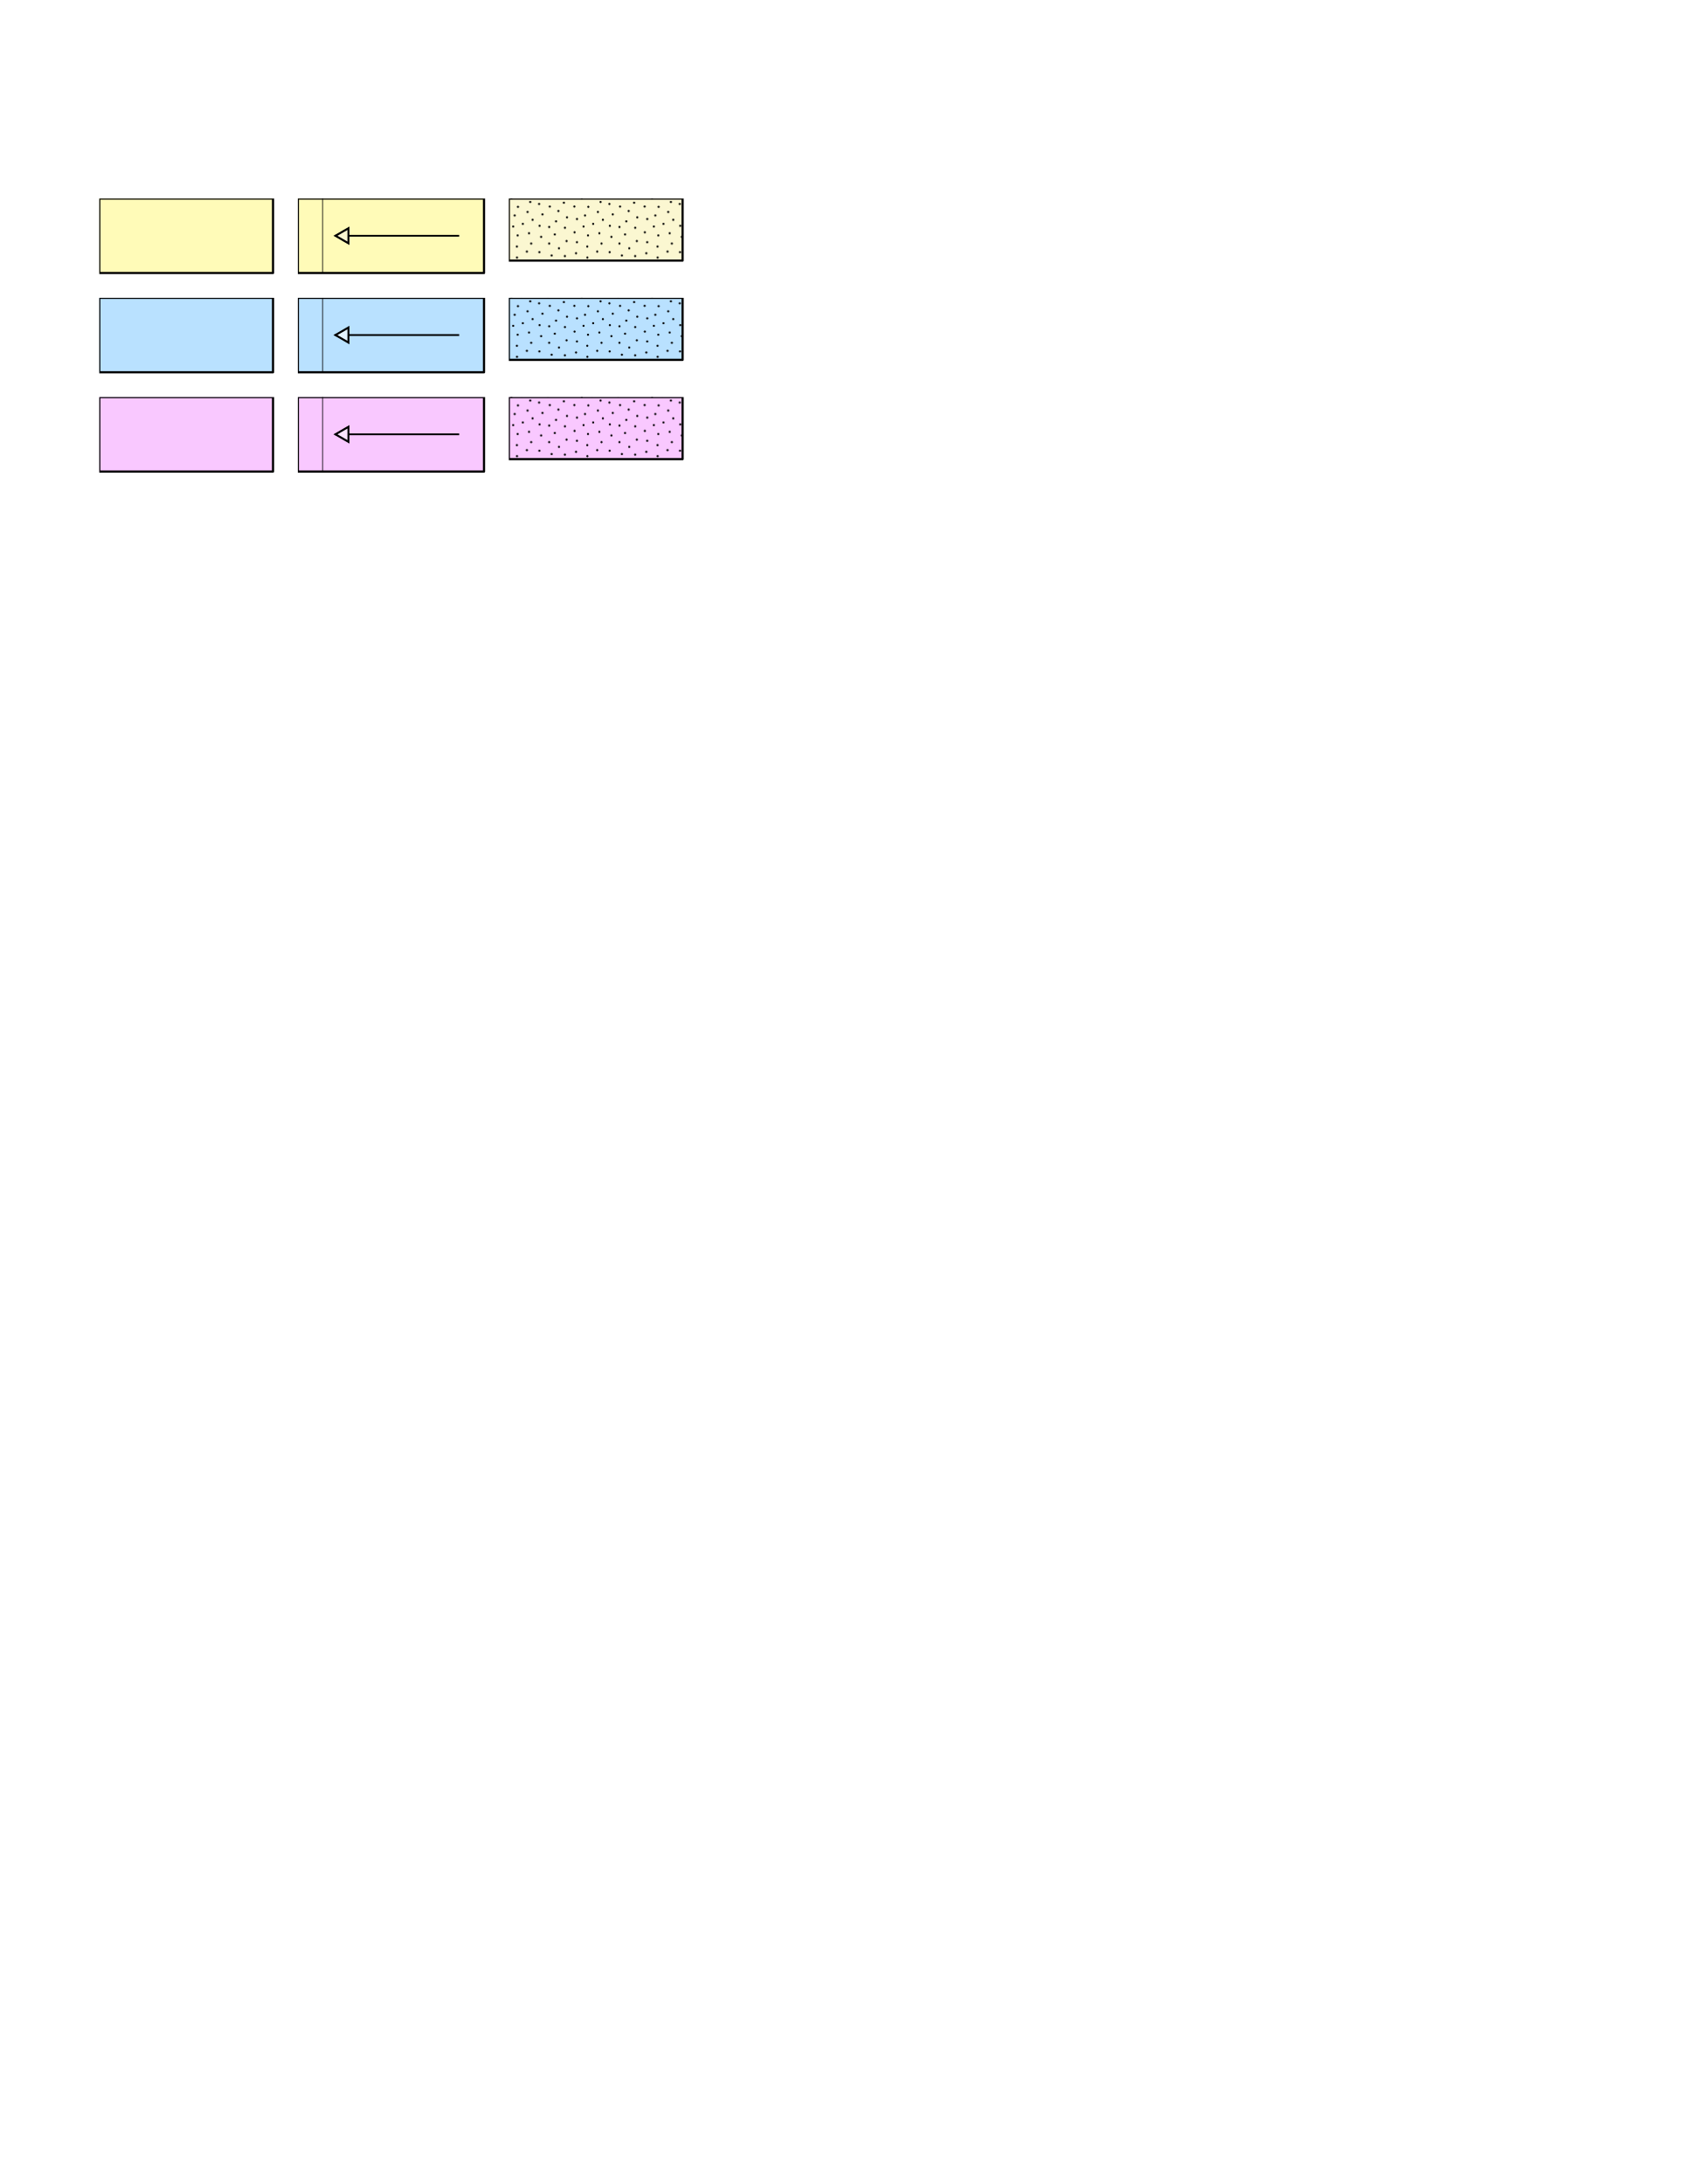
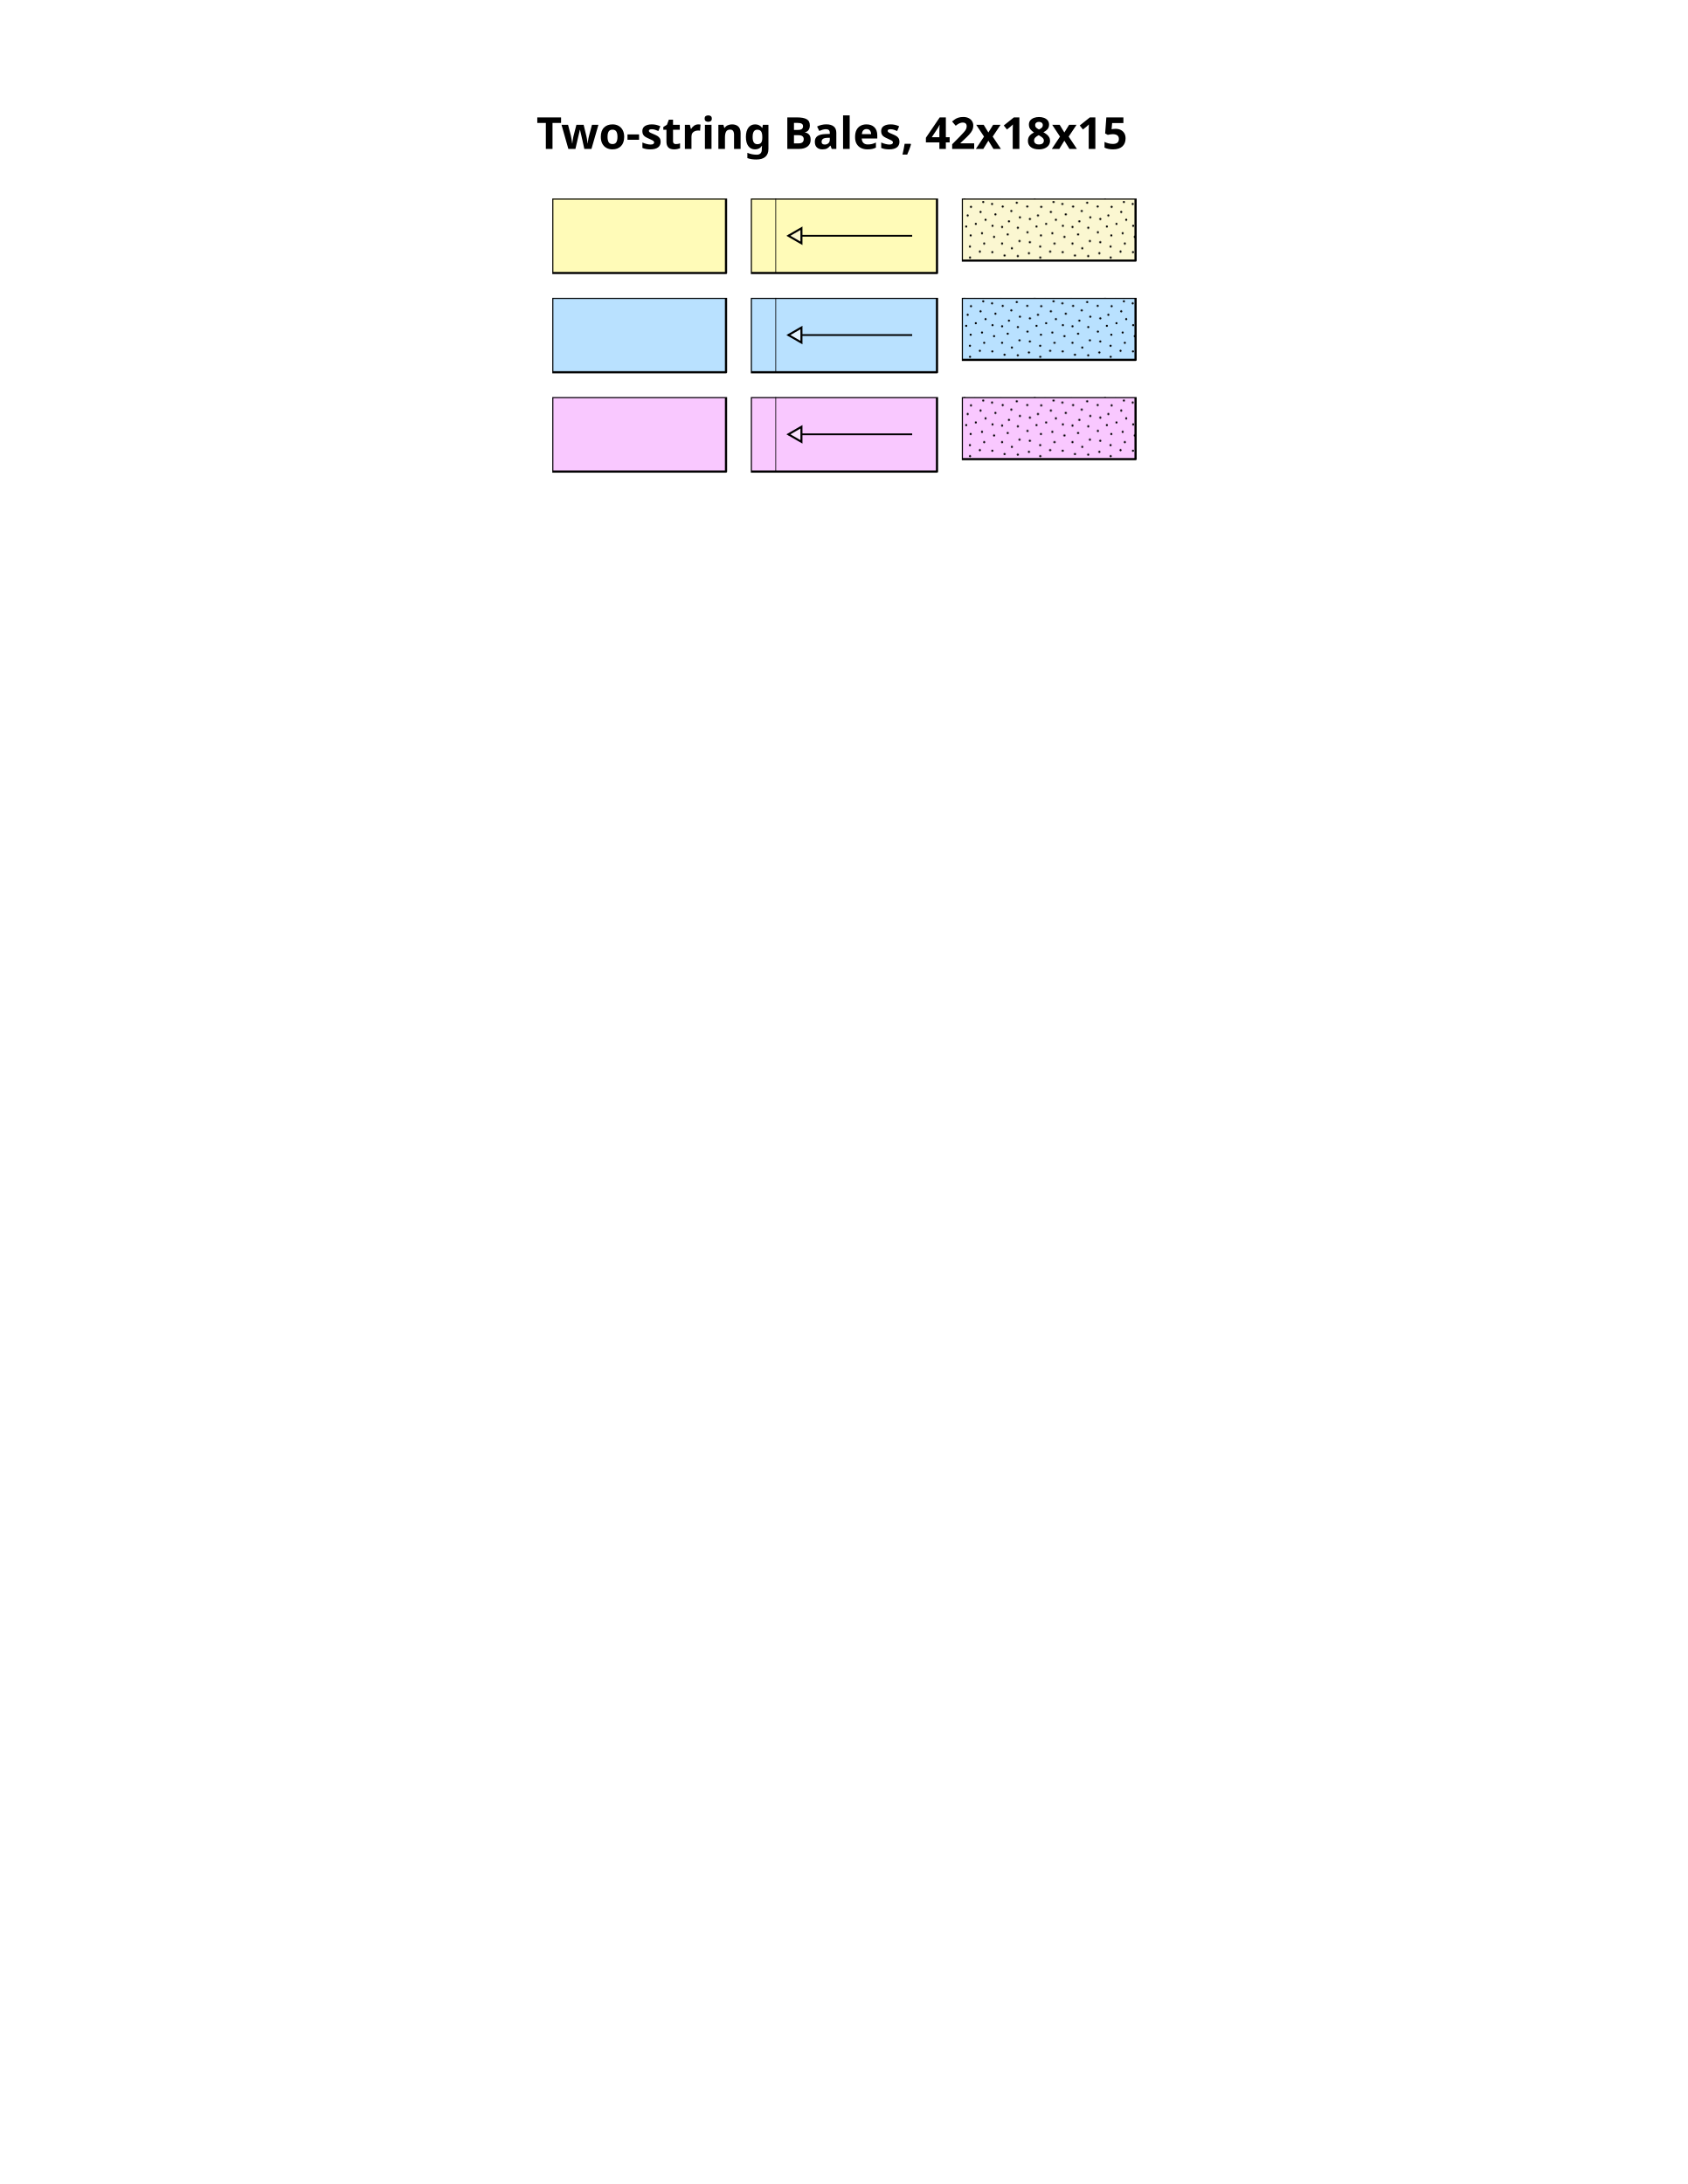
<svg xmlns="http://www.w3.org/2000/svg" xmlns:xlink="http://www.w3.org/1999/xlink" width="8.5in" height="11in" viewBox="0 0 816 1056" version="1.1" id="svg8">
  <defs id="defs2">
    <symbol id="bale-1-42x18x15">
      <rect height="36" width="84" style="opacity:1;fill:#fffbb8;fill-opacity:1;stroke:#000000;stroke-width:1.067;stroke-linecap:round;stroke-linejoin:round;stroke-miterlimit:4;stroke-dasharray:none;stroke-dashoffset:0;stroke-opacity:0.982" x="0" y="0" id="rect5" />
    </symbol>
    <symbol id="bale-1-edge-42x18x15">
      <rect height="30" width="84" style="opacity:1;fill:#fbf7d1;fill-opacity:1;stroke:#000000;stroke-width:1.067;stroke-linecap:round;stroke-linejoin:round;stroke-miterlimit:4;stroke-dasharray:none;stroke-dashoffset:0;stroke-opacity:1" x="0" y="0" id="rect10" />
      <rect height="30" width="84" style="opacity:1;fill:url(#pattern10961);fill-opacity:1;stroke:none;stroke-width:0.282;stroke-linecap:round;stroke-linejoin:round;stroke-miterlimit:4;stroke-dasharray:none;stroke-dashoffset:0;stroke-opacity:1" x="0" y="0" id="rect12" />
    </symbol>
    <symbol id="bale-1-leaner-42x18x15">
      <rect style="fill:#fffbb8;fill-opacity:1;stroke:#000000;stroke-width:1.067;stroke-linecap:butt;stroke-linejoin:round;stroke-miterlimit:4;stroke-dasharray:none;stroke-opacity:1" width="90" height="36" x="0" y="0" id="rect17" />
      <path d="M 78,18 H 18" style="fill:none;fill-opacity:1;stroke:#000000;stroke-width:0.853;stroke-linecap:butt;stroke-linejoin:miter;stroke-miterlimit:4;stroke-dasharray:none;stroke-opacity:1;marker-start:none;marker-end:url(#EmptyTriangleOutL-1)" id="path19" />
      <path style="fill:none;fill-opacity:0.75;fill-rule:evenodd;stroke:#000000;stroke-width:0.64;stroke-linecap:butt;stroke-linejoin:miter;stroke-miterlimit:4;stroke-dasharray:none;stroke-opacity:0.553" d="M 12,0 V 36" id="path21" />
    </symbol>
    <symbol id="bale-2-42x18x15">
      <rect y="0" x="0" style="opacity:1;fill:#b9e1ff;fill-opacity:1;stroke:#000000;stroke-width:1.067;stroke-linecap:round;stroke-linejoin:round;stroke-miterlimit:4;stroke-dasharray:none;stroke-dashoffset:0;stroke-opacity:0.982" width="84" height="36" id="rect26" />
    </symbol>
    <symbol id="bale-2-edge-42x18x15">
      <rect y="0" x="0" style="opacity:1;fill:#b9e1ff;fill-opacity:1;stroke:#000000;stroke-width:1.067;stroke-linecap:round;stroke-linejoin:round;stroke-miterlimit:4;stroke-dasharray:none;stroke-dashoffset:0;stroke-opacity:1" width="84" height="30" id="rect31" />
      <rect y="0" x="0" style="opacity:1;fill:url(#pattern10961);fill-opacity:1;stroke:none;stroke-width:0.282;stroke-linecap:round;stroke-linejoin:round;stroke-miterlimit:4;stroke-dasharray:none;stroke-dashoffset:0;stroke-opacity:1" width="84" height="30" id="rect33" />
    </symbol>
    <symbol id="bale-2-leaner-42x18x15">
      <rect y="0" x="0" height="36" width="90" style="fill:#b9e1ff;fill-opacity:1;stroke:#000000;stroke-width:1.067;stroke-linecap:butt;stroke-linejoin:round;stroke-miterlimit:4;stroke-dasharray:none;stroke-opacity:1" id="rect38" />
      <path style="fill:none;fill-opacity:1;stroke:#000000;stroke-width:0.853;stroke-linecap:butt;stroke-linejoin:miter;stroke-miterlimit:4;stroke-dasharray:none;stroke-opacity:1;marker-start:none;marker-end:url(#EmptyTriangleOutL-2)" d="M 78,18 H 18" id="path40" />
      <path d="M 12,0 V 36" style="fill:none;fill-opacity:0.75;fill-rule:evenodd;stroke:#000000;stroke-width:0.64;stroke-linecap:butt;stroke-linejoin:miter;stroke-miterlimit:4;stroke-dasharray:none;stroke-opacity:0.553" id="path42" />
    </symbol>
    <symbol id="bale-3-42x18x15">
      <rect height="36" width="84" style="opacity:1;fill:#f9c8ff;fill-opacity:1;stroke:#000000;stroke-width:1.067;stroke-linecap:round;stroke-linejoin:round;stroke-miterlimit:4;stroke-dasharray:none;stroke-dashoffset:0;stroke-opacity:0.982" x="0" y="0" id="rect47" />
    </symbol>
    <symbol id="bale-3-edge-42x18x15">
      <rect height="30" width="84" style="opacity:1;fill:#f9c8ff;fill-opacity:1;stroke:#000000;stroke-width:1.067;stroke-linecap:round;stroke-linejoin:round;stroke-miterlimit:4;stroke-dasharray:none;stroke-dashoffset:0;stroke-opacity:1" x="0" y="0" id="rect52" />
      <rect height="30" width="84" style="opacity:1;fill:url(#pattern10961);fill-opacity:1;stroke:none;stroke-width:0.282;stroke-linecap:round;stroke-linejoin:round;stroke-miterlimit:4;stroke-dasharray:none;stroke-dashoffset:0;stroke-opacity:1" x="0" y="0" id="rect54" />
    </symbol>
    <symbol id="bale-3-leaner-42x18x15">
      <rect style="fill:#f9c8ff;fill-opacity:1;stroke:#000000;stroke-width:1.067;stroke-linecap:butt;stroke-linejoin:round;stroke-miterlimit:4;stroke-dasharray:none;stroke-opacity:1" width="90" height="36" x="0" y="0" id="rect59" />
      <path d="M 78,18 H 18" style="fill:none;fill-opacity:1;stroke:#000000;stroke-width:0.853;stroke-linecap:butt;stroke-linejoin:miter;stroke-miterlimit:4;stroke-dasharray:none;stroke-opacity:1;marker-start:none;marker-end:url(#EmptyTriangleOutL-3)" id="path61" />
      <path style="fill:none;fill-opacity:0.75;fill-rule:evenodd;stroke:#000000;stroke-width:0.64;stroke-linecap:butt;stroke-linejoin:miter;stroke-miterlimit:4;stroke-dasharray:none;stroke-opacity:0.553" d="M 12,0 V 36" id="path63" />
    </symbol>
    <marker style="overflow:visible" id="EmptyTriangleOutL-1" refX="0" refY="0" orient="auto">
      <path style="fill:#fbf7d1;fill-rule:evenodd;stroke:#000000;stroke-width:0.853pt" d="M -0.196,0 -7.578,4.267 v -8.533 z" id="path5924-4" />
    </marker>
    <marker orient="auto" refY="0" refX="0" id="EmptyTriangleOutL-2" style="overflow:visible">
      <path id="path15438" d="M -0.196,0 -7.578,4.267 v -8.533 z" style="fill:#e5f4ff;fill-rule:evenodd;stroke:#000000;stroke-width:0.853pt" />
    </marker>
    <marker style="overflow:visible" id="EmptyTriangleOutL-3" refX="0" refY="0" orient="auto">
      <path style="fill:#fce5ff;fill-rule:evenodd;stroke:#000000;stroke-width:0.853pt" d="M -0.196,0 -7.578,4.267 v -8.533 z" id="path17677" />
    </marker>
    <pattern xlink:href="#Polkadots-med" id="pattern10961" patternTransform="matrix(3.4,0,0,3.4,-8.4534888e-8,-11.1125)" />
    <pattern id="Polkadots-med" patternTransform="translate(0,0) scale(10,10)" height="10" width="10" patternUnits="userSpaceOnUse">
      <circle id="circle9517" r="0.15" cy="0.810" cx="2.567" style="fill:black;stroke:none" />
      <circle id="circle9519" r="0.15" cy="2.33" cx="3.048" style="fill:black;stroke:none" />
      <circle id="circle9521" r="0.15" cy="2.415" cx="4.418" style="fill:black;stroke:none" />
      <circle id="circle9523" r="0.15" cy="3.029" cx="1.844" style="fill:black;stroke:none" />
      <circle id="circle9525" r="0.15" cy="1.363" cx="6.08" style="fill:black;stroke:none" />
      <circle id="circle9527" r="0.15" cy="4.413" cx="5.819" style="fill:black;stroke:none" />
      <circle id="circle9529" r="0.15" cy="4.048" cx="4.305" style="fill:black;stroke:none" />
      <circle id="circle9531" r="0.15" cy="3.045" cx="5.541" style="fill:black;stroke:none" />
      <circle id="circle9533" r="0.15" cy="5.527" cx="4.785" style="fill:black;stroke:none" />
      <circle id="circle9535" r="0.15" cy="5.184" cx="2.667" style="fill:black;stroke:none" />
      <circle id="circle9537" r="0.15" cy="1.448" cx="7.965" style="fill:black;stroke:none" />
      <circle id="circle9539" r="0.15" cy="5.049" cx="7.047" style="fill:black;stroke:none" />
      <circle id="circle9541" r="0.15" cy="0.895" cx="4.340" style="fill:black;stroke:none" />
      <circle id="circle9543" r="0.15" cy="0.340" cx="7.125" style="fill:black;stroke:none" />
      <circle id="circle9545" r="0.15" cy="1.049" cx="9.553" style="fill:black;stroke:none" />
      <circle id="circle9547" r="0.15" cy="2.689" cx="7.006" style="fill:black;stroke:none" />
      <circle id="circle9549" r="0.15" cy="2.689" cx="8.909" style="fill:black;stroke:none" />
      <circle id="circle9551" r="0.15" cy="4.407" cx="9.315" style="fill:black;stroke:none" />
      <circle id="circle9553" r="0.15" cy="3.870" cx="7.820" style="fill:black;stroke:none" />
      <circle id="circle9555" r="0.15" cy="5.948" cx="8.270" style="fill:black;stroke:none" />
      <circle id="circle9557" r="0.15" cy="7.428" cx="7.973" style="fill:black;stroke:none" />
      <circle id="circle9559" r="0.15" cy="8.072" cx="9.342" style="fill:black;stroke:none" />
      <circle id="circle9561" r="0.15" cy="9.315" cx="8.206" style="fill:black;stroke:none" />
      <circle id="circle9563" r="0.15" cy="9.475" cx="9.682" style="fill:black;stroke:none" />
      <circle id="circle9565" r="0.15" cy="6.186" cx="9.688" style="fill:black;stroke:none" />
      <circle id="circle9567" r="0.15" cy="6.296" cx="3.379" style="fill:black;stroke:none" />
      <circle id="circle9569" r="0.15" cy="8.204" cx="2.871" style="fill:black;stroke:none" />
      <circle id="circle9571" r="0.15" cy="8.719" cx="4.59" style="fill:black;stroke:none" />
      <circle id="circle9573" r="0.15" cy="9.671" cx="3.181" style="fill:black;stroke:none" />
      <circle id="circle9575" r="0.15" cy="7.315" cx="5.734" style="fill:black;stroke:none" />
      <circle id="circle9577" r="0.15" cy="6.513" cx="6.707" style="fill:black;stroke:none" />
      <circle id="circle9579" r="0.15" cy="9.670" cx="5.730" style="fill:black;stroke:none" />
      <circle id="circle9581" r="0.15" cy="8.373" cx="6.535" style="fill:black;stroke:none" />
      <circle id="circle9583" r="0.15" cy="7.154" cx="4.37" style="fill:black;stroke:none" />
      <circle id="circle9585" r="0.15" cy="7.25" cx="0.622" style="fill:black;stroke:none" />
      <circle id="circle9587" r="0.15" cy="5.679" cx="0.831" style="fill:black;stroke:none" />
      <circle id="circle9589" r="0.15" cy="8.519" cx="1.257" style="fill:black;stroke:none" />
      <circle id="circle9591" r="0.15" cy="6.877" cx="1.989" style="fill:black;stroke:none" />
      <circle id="circle9593" r="0.15" cy="3.181" cx="0.374" style="fill:black;stroke:none" />
      <circle id="circle9595" r="0.15" cy="1.664" cx="1.166" style="fill:black;stroke:none" />
      <circle id="circle9597" r="0.15" cy="0.093" cx="1.151" style="fill:black;stroke:none" />
      <circle id="circle9599" r="0.15" cy="10.093" cx="1.151" style="fill:black;stroke:none" />
      <circle id="circle9601" r="0.15" cy="4.451" cx="1.302" style="fill:black;stroke:none" />
      <circle id="circle9603" r="0.15" cy="3.763" cx="3.047" style="fill:black;stroke:none" />
    </pattern>
  </defs>
-   <use id="use13432" xlink:href="#bale-1-42x18x15" x="0" y="0" width="100%" height="100%" transform="translate(48,96)" />
-   <use xlink:href="#bale-1-edge-42x18x15" id="use13478" transform="translate(246,96)" x="0" y="0" width="100%" height="100%" />
-   <use id="use14248" xlink:href="#bale-1-leaner-42x18x15" x="0" y="0" width="100%" height="100%" transform="translate(144,96)" />
-   <use xlink:href="#bale-2-42x18x15" id="use16370" transform="translate(48,144)" x="0" y="0" width="100%" height="100%" />
-   <use xlink:href="#bale-2-edge-42x18x15" id="use16453" transform="translate(246,144)" x="0" y="0" width="100%" height="100%" />
-   <use xlink:href="#bale-2-leaner-42x18x15" id="use16542" transform="translate(144,144)" x="0" y="0" width="100%" height="100%" />
-   <use xlink:href="#bale-3-42x18x15" id="use18029" transform="translate(48,192)" />
-   <use xlink:href="#bale-3-leaner-42x18x15" id="use18142" transform="translate(144,192)" />
-   <use xlink:href="#bale-3-edge-42x18x15" id="use18269" transform="translate(246,192)" />
+   <use id="use13432" xlink:href="#bale-1-42x18x15" x="0" y="0" width="100%" height="100%" transform="translate(267,96)" />
+   <use xlink:href="#bale-1-edge-42x18x15" id="use13478" transform="translate(465,96)" x="0" y="0" width="100%" height="100%" />
+   <use id="use14248" xlink:href="#bale-1-leaner-42x18x15" x="0" y="0" width="100%" height="100%" transform="translate(363,96)" />
+   <use xlink:href="#bale-2-42x18x15" id="use16370" transform="translate(267,144)" x="0" y="0" width="100%" height="100%" />
+   <use xlink:href="#bale-2-edge-42x18x15" id="use16453" transform="translate(465,144)" x="0" y="0" width="100%" height="100%" />
+   <use xlink:href="#bale-2-leaner-42x18x15" id="use16542" transform="translate(363,144)" x="0" y="0" width="100%" height="100%" />
+   <use xlink:href="#bale-3-42x18x15" id="use18029" transform="translate(267,192)" x="0" y="0" width="100%" height="100%" />
+   <use xlink:href="#bale-3-leaner-42x18x15" id="use18142" transform="translate(363,192)" x="0" y="0" width="100%" height="100%" />
+   <use xlink:href="#bale-3-edge-42x18x15" id="use18269" transform="translate(465,192)" x="0" y="0" width="100%" height="100%" />
+   <text xml:space="preserve" style="font-style:normal;font-variant:normal;font-weight:bold;font-stretch:normal;font-size:21.333px;line-height:125%;font-family:'Rock Salt';-inkscape-font-specification:'Rock Salt Bold';font-variant-ligatures:normal;font-variant-caps:normal;font-variant-numeric:normal;font-feature-settings:normal;text-align:center;letter-spacing:0px;word-spacing:0px;writing-mode:lr-tb;text-anchor:middle;fill:#000000;fill-opacity:1;stroke:none;stroke-width:1px;stroke-linecap:butt;stroke-linejoin:miter;stroke-opacity:1" x="410.562" y="72" id="text8675">
+     <tspan id="tspan8673" x="410.562" y="72">Two-string Bales, 42x18x15</tspan>
+   </text>
</svg>
